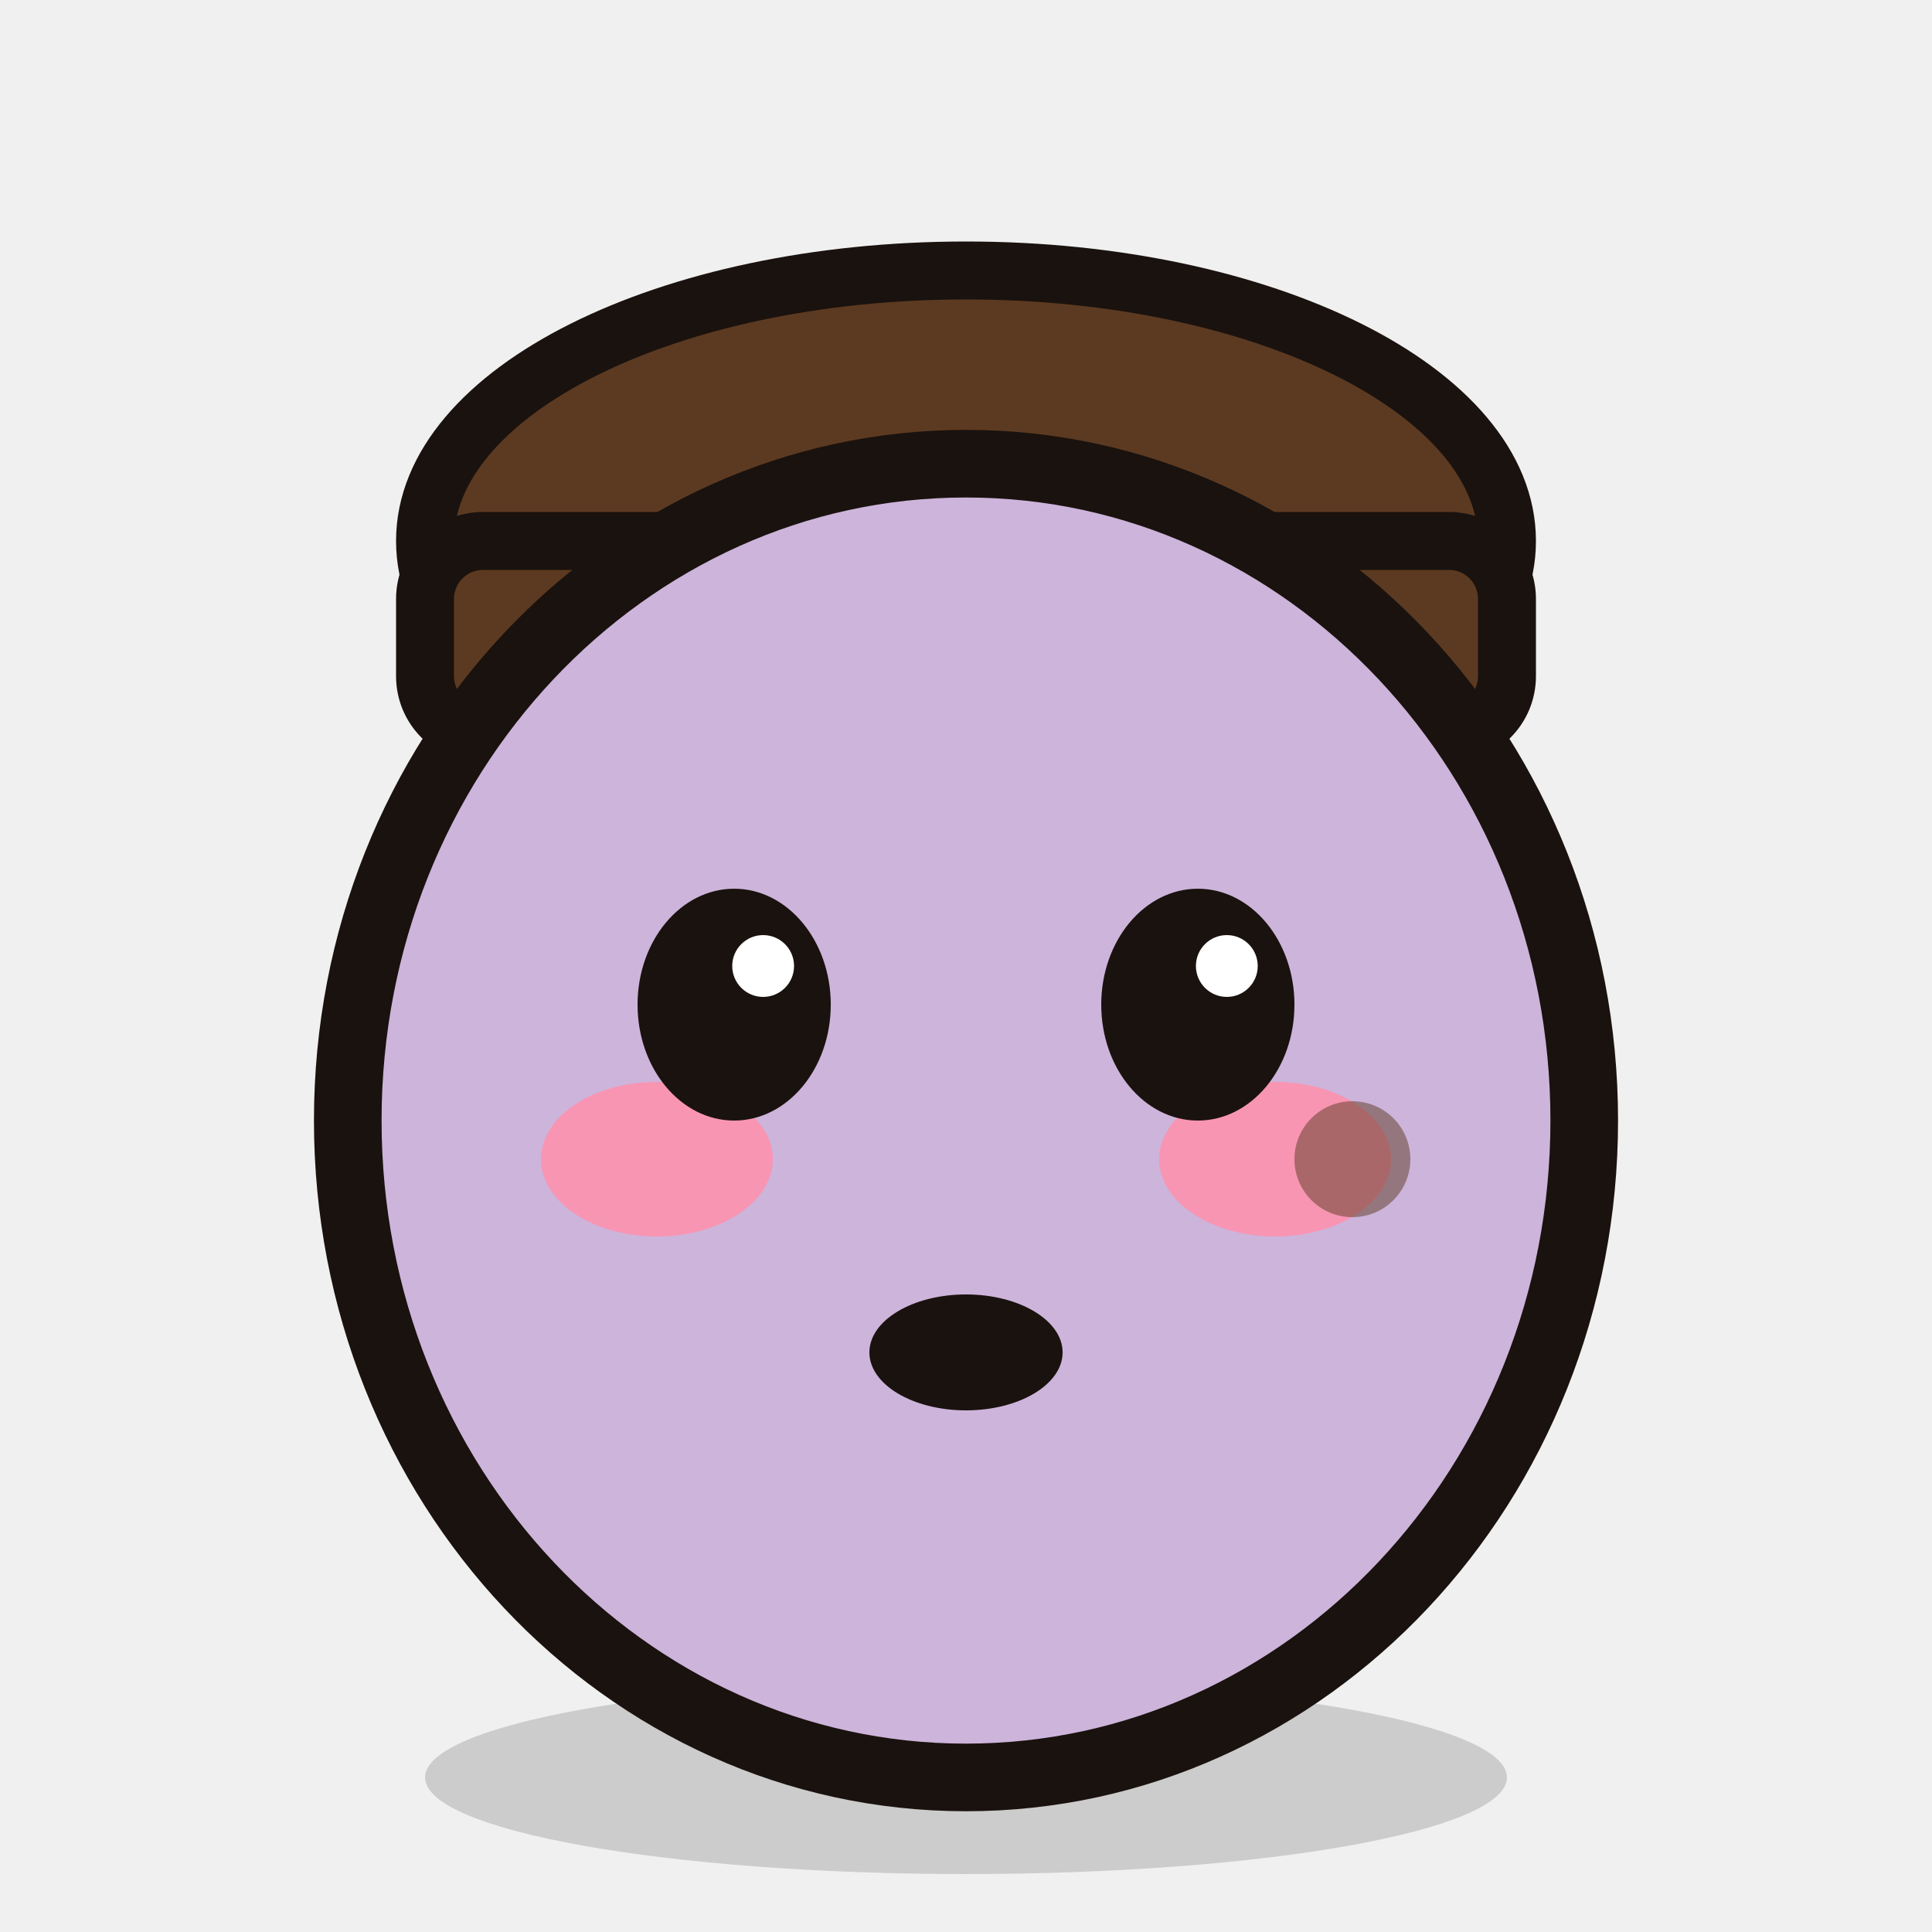
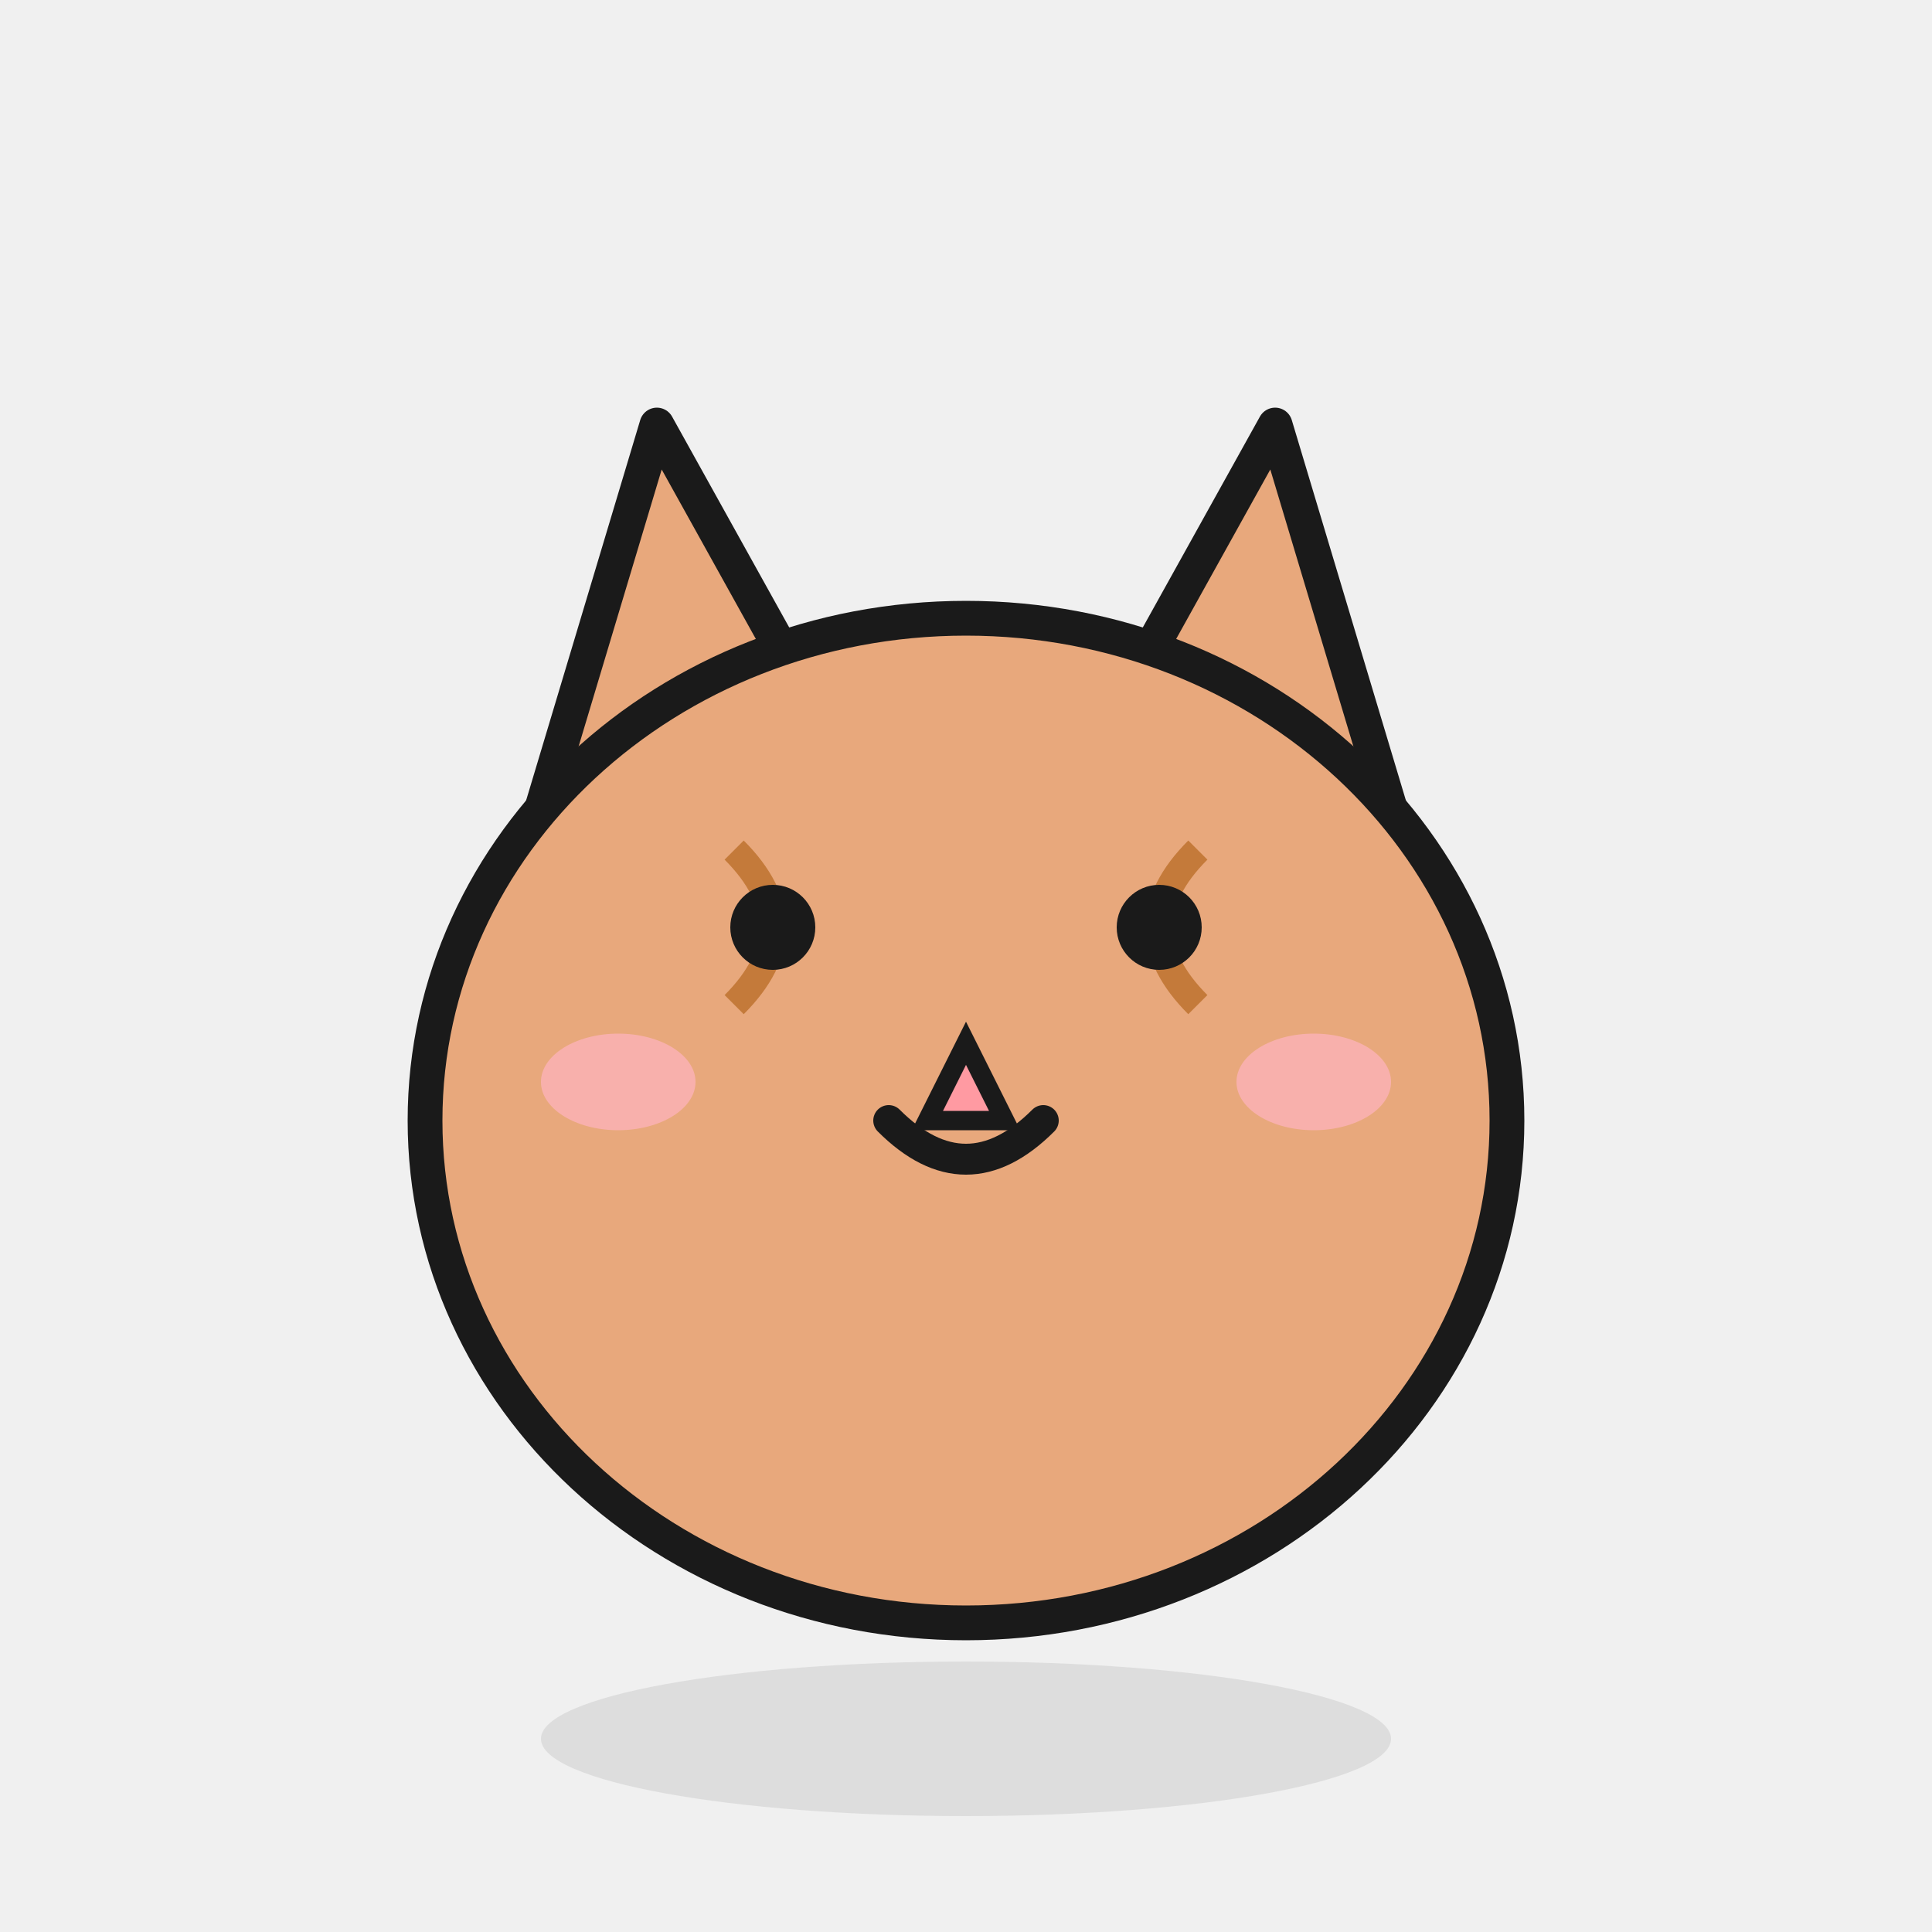
<svg xmlns="http://www.w3.org/2000/svg" viewBox="0 0 100 100" width="100" height="100">
-   <ellipse cx="50" cy="92" rx="28" ry="5" fill="#000" opacity="0.15" />
-   <ellipse cx="50" cy="28" rx="28" ry="14" fill="#5C3A21" stroke="#1a120e" stroke-width="3" />
-   <rect x="22" y="28" width="56" height="10" rx="3" fill="#5C3A21" stroke="#1a120e" stroke-width="3" />
-   <ellipse cx="50" cy="58" rx="32" ry="34" fill="#CDB4DB" stroke="#1a120e" stroke-width="3.5" />
-   <ellipse cx="34" cy="60" rx="6" ry="4" fill="#FF8FAB" opacity="0.85" />
-   <ellipse cx="66" cy="60" rx="6" ry="4" fill="#FF8FAB" opacity="0.85" />
-   <ellipse cx="38" cy="52" rx="5" ry="6" fill="#1a120e" />
-   <ellipse cx="62" cy="52" rx="5" ry="6" fill="#1a120e" />
-   <circle cx="39.5" cy="50" r="1.6" fill="#fff" />
-   <circle cx="63.5" cy="50" r="1.6" fill="#fff" />
-   <ellipse cx="50" cy="70" rx="5" ry="3" fill="#1a120e" />
-   <circle cx="70" cy="60" r="3" fill="#5C3A21" opacity="0.5" />
+   <ellipse cx="50" cy="90" rx="22" ry="4" fill="#000" opacity="0.08" />
+   <path d="M28 42 L34 22 L44 40" fill="#E8A87C" stroke="#1a1a1a" stroke-width="1.8" stroke-linejoin="round" />
+   <path d="M56 40 L66 22 L72 42" fill="#E8A87C" stroke="#1a1a1a" stroke-width="1.8" stroke-linejoin="round" />
+   <ellipse cx="50" cy="58" rx="28" ry="26" fill="#E8A87C" stroke="#1a1a1a" stroke-width="1.8" />
+   <path d="M38 44 Q42 48 38 52" fill="none" stroke="#C47A3A" stroke-width="1.4" />
+   <path d="M62 44 Q58 48 62 52" fill="none" stroke="#C47A3A" stroke-width="1.4" />
+   <ellipse cx="32" cy="56" rx="4" ry="2.5" fill="#FFB4C0" opacity="0.7" />
+   <ellipse cx="68" cy="56" rx="4" ry="2.5" fill="#FFB4C0" opacity="0.7" />
+   <circle cx="40" cy="48" r="2.2" fill="#1a1a1a" />
+   <circle cx="60" cy="48" r="2.2" fill="#1a1a1a" />
+   <path d="M46 58 Q50 62 54 58" fill="none" stroke="#1a1a1a" stroke-width="1.6" stroke-linecap="round" />
+   <path d="M50 54 L48 58 L52 58 Z" fill="#FF9AA2" stroke="#1a1a1a" stroke-width="1" />
</svg>
